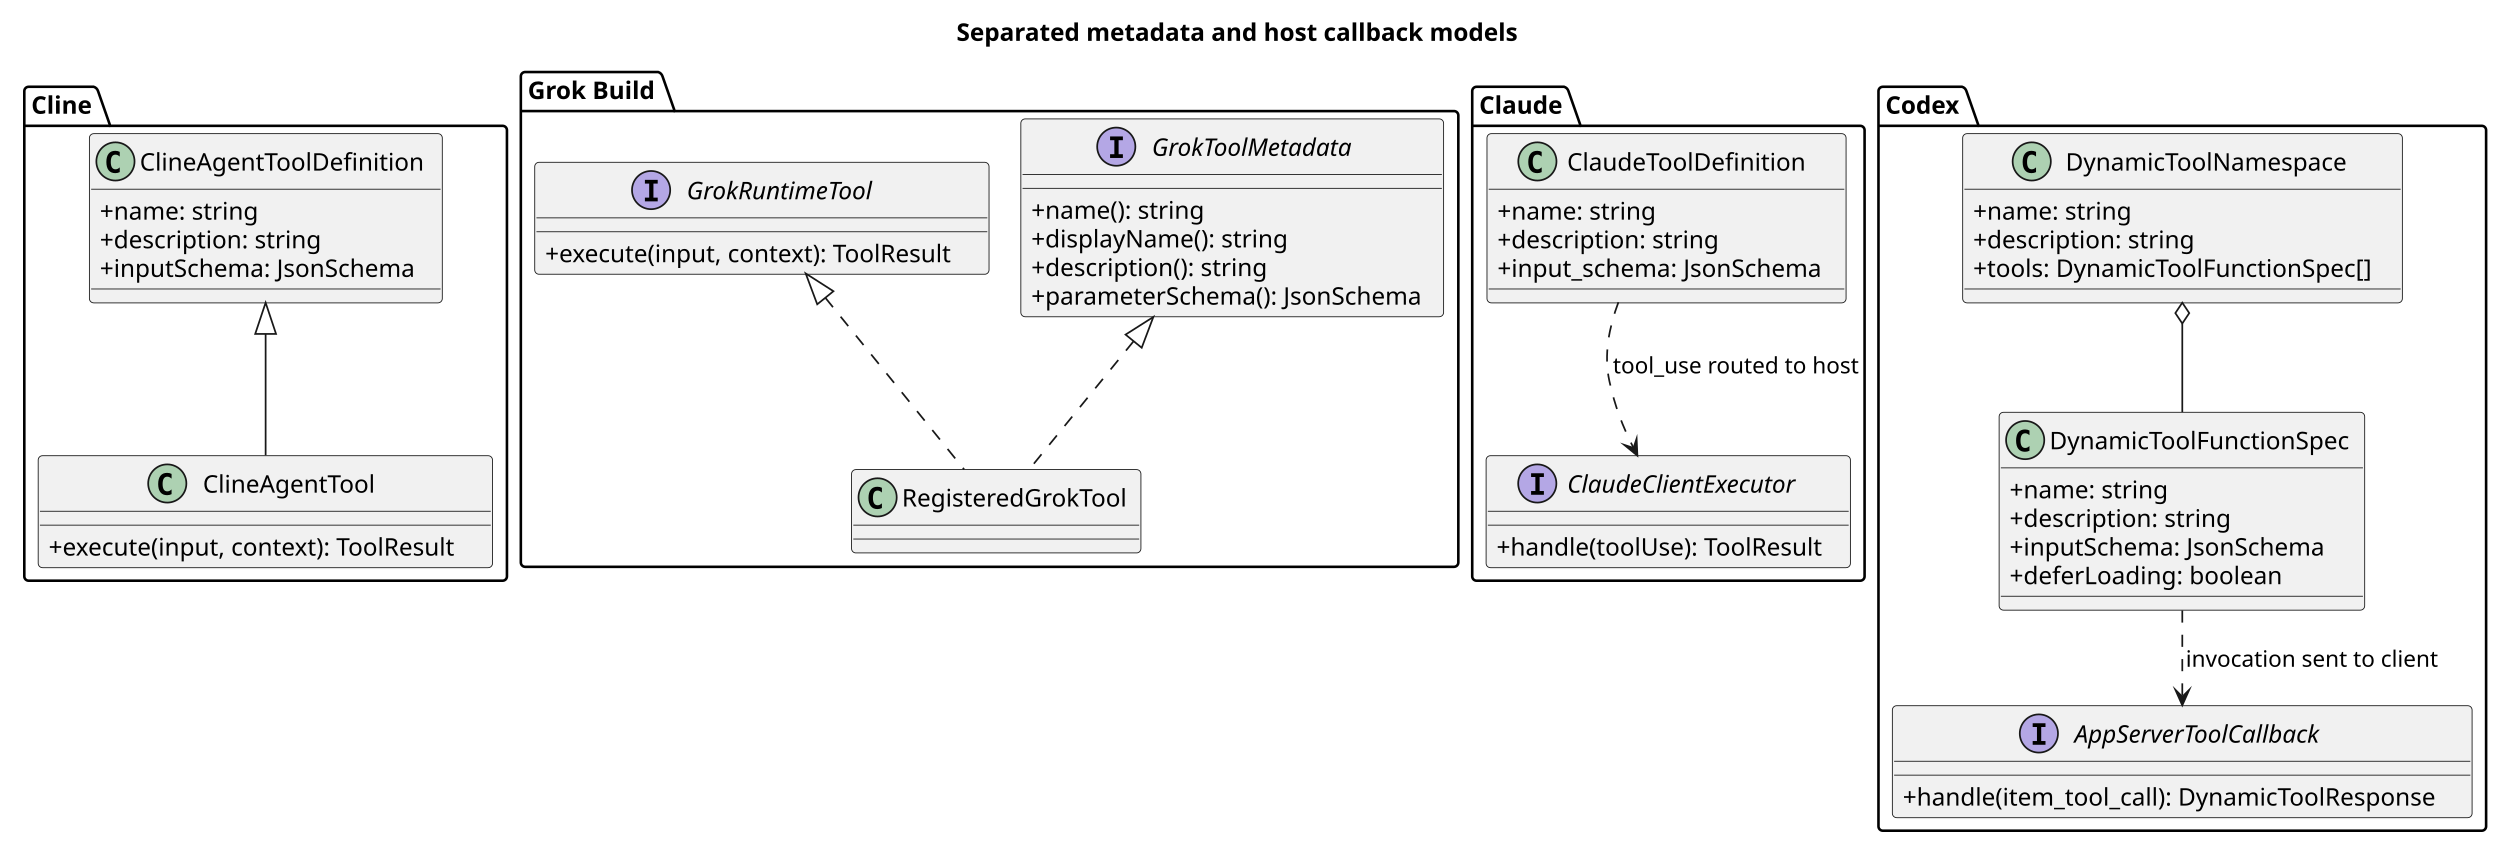
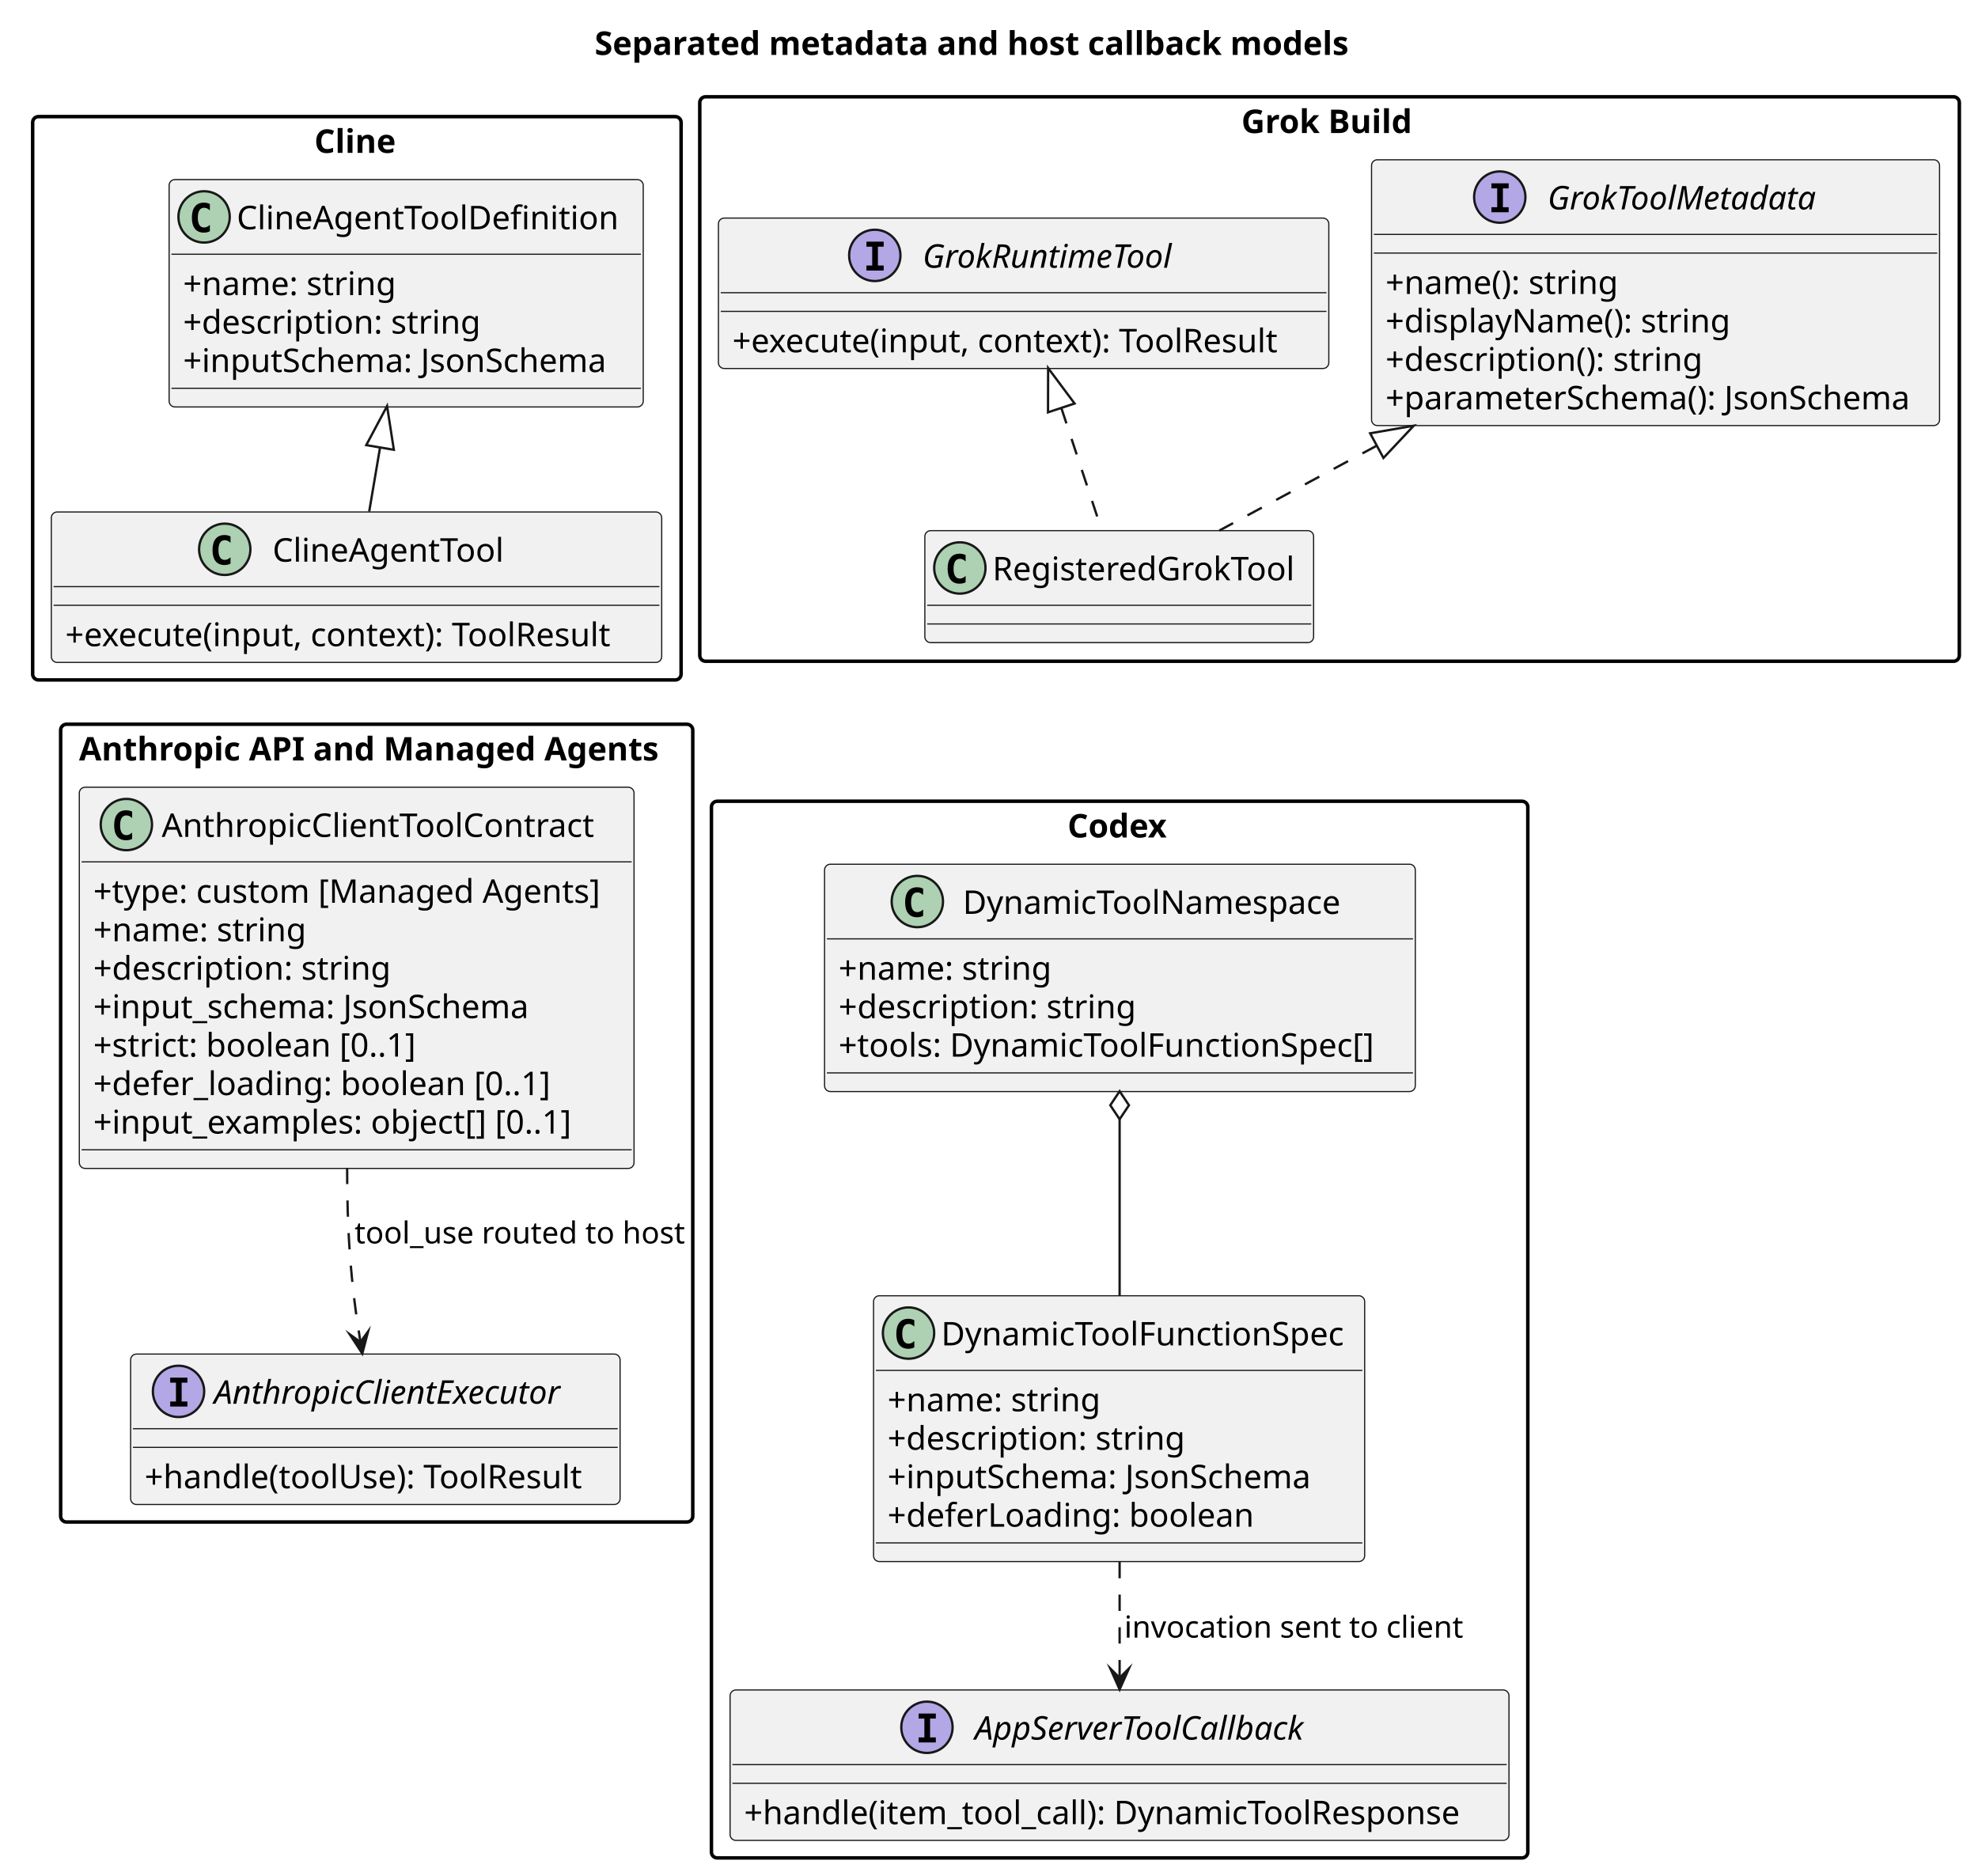
- <svg xmlns="http://www.w3.org/2000/svg" contentStyleType="text/css" data-diagram-type="CLASS" height="486px" preserveAspectRatio="none" style="width:1440px;height:486px;background:#FFFFFF;" version="1.1" viewBox="0 0 1440 486" width="1440px" zoomAndPan="magnify">
+ <svg xmlns="http://www.w3.org/2000/svg" contentStyleType="text/css" data-diagram-type="CLASS" height="804px" preserveAspectRatio="none" style="width:848px;height:804px;background:#FFFFFF;" version="1.1" viewBox="0 0 848 804" width="848px" zoomAndPan="magnify">
  <defs />
  <g>
-     <g class="title" data-source-line="255">
-       <text fill="#000000" font-family="sans-serif" font-size="14" font-weight="700" lengthAdjust="spacing" textLength="331.119" x="550.94" y="23.535">Separated metadata and host callback models</text>
+     <g class="title" data-source-line="266">
+       <text fill="#000000" font-family="sans-serif" font-size="14" font-weight="700" lengthAdjust="spacing" textLength="331.119" x="254.94" y="23.535">Separated metadata and host callback models</text>
    </g>
-     <g class="cluster" data-qualified-name="Cline" data-source-line="260" id="ent0001">
-       <path d="M16.5,49.988 L53.977,49.988 A3.75,3.75 0 0 1 56.477,52.488 L63.477,72.477 L289.5,72.477 A2.5,2.5 0 0 1 292,74.977 L292,331.988 A2.5,2.5 0 0 1 289.5,334.488 L16.5,334.488 A2.5,2.5 0 0 1 14,331.988 L14,52.488 A2.5,2.5 0 0 1 16.5,49.988" fill="none" style="stroke:#000000;stroke-width:1.5;" />
-       <line style="stroke:#000000;stroke-width:1.5;" x1="14" x2="63.477" y1="72.477" y2="72.477" />
-       <text fill="#000000" font-family="sans-serif" font-size="14" font-weight="700" lengthAdjust="spacing" textLength="36.477" x="18" y="65.523">Cline</text>
+     <g class="cluster" data-qualified-name="Cline" data-source-line="275" id="ent0001">
+       <rect fill="none" height="241.5" rx="2.5" ry="2.5" style="stroke:#000000;stroke-width:1.5;" width="278" x="14" y="49.988" />
+       <text fill="#000000" font-family="sans-serif" font-size="14" font-weight="700" lengthAdjust="spacing" textLength="36.477" x="134.762" y="65.523">Cline</text>
    </g>
-     <g class="cluster" data-qualified-name="Grok Build" data-source-line="272" id="ent0005">
-       <path d="M302.5,41.488 L379.112,41.488 A3.75,3.75 0 0 1 381.612,43.988 L388.612,63.977 L837.5,63.977 A2.5,2.5 0 0 1 840,66.477 L840,323.988 A2.5,2.5 0 0 1 837.5,326.488 L302.5,326.488 A2.5,2.5 0 0 1 300,323.988 L300,43.988 A2.5,2.5 0 0 1 302.5,41.488" fill="none" style="stroke:#000000;stroke-width:1.5;" />
-       <line style="stroke:#000000;stroke-width:1.5;" x1="300" x2="388.612" y1="63.977" y2="63.977" />
-       <text fill="#000000" font-family="sans-serif" font-size="14" font-weight="700" lengthAdjust="spacing" textLength="75.612" x="304" y="57.023">Grok Build</text>
+     <g class="cluster" data-qualified-name="Grok Build" data-source-line="287" id="ent0005">
+       <rect fill="none" height="242" rx="2.5" ry="2.5" style="stroke:#000000;stroke-width:1.5;" width="540" x="300" y="41.488" />
+       <text fill="#000000" font-family="sans-serif" font-size="14" font-weight="700" lengthAdjust="spacing" textLength="75.612" x="532.194" y="57.023">Grok Build</text>
    </g>
-     <g class="cluster" data-qualified-name="Claude" data-source-line="287" id="ent0011">
-       <path d="M850.5,49.988 L900.931,49.988 A3.75,3.75 0 0 1 903.431,52.488 L910.431,72.477 L1071.5,72.477 A2.5,2.5 0 0 1 1074,74.977 L1074,331.988 A2.5,2.5 0 0 1 1071.5,334.488 L850.5,334.488 A2.5,2.5 0 0 1 848,331.988 L848,52.488 A2.5,2.5 0 0 1 850.5,49.988" fill="none" style="stroke:#000000;stroke-width:1.5;" />
-       <line style="stroke:#000000;stroke-width:1.5;" x1="848" x2="910.431" y1="72.477" y2="72.477" />
-       <text fill="#000000" font-family="sans-serif" font-size="14" font-weight="700" lengthAdjust="spacing" textLength="49.431" x="852" y="65.523">Claude</text>
+     <g class="cluster" data-qualified-name="Anthropic API and Managed Agents" data-source-line="302" id="ent0011">
+       <rect fill="none" height="342" rx="2.5" ry="2.5" style="stroke:#000000;stroke-width:1.5;" width="271" x="26" y="310.488" />
+       <text fill="#000000" font-family="sans-serif" font-size="14" font-weight="700" lengthAdjust="spacing" textLength="255.261" x="33.87" y="326.023">Anthropic API and Managed Agents</text>
    </g>
-     <g class="cluster" data-qualified-name="Codex" data-source-line="299" id="ent0015">
-       <path d="M1084.5,49.988 L1130.166,49.988 A3.75,3.75 0 0 1 1132.666,52.488 L1139.666,72.477 L1429.5,72.477 A2.5,2.5 0 0 1 1432,74.977 L1432,475.988 A2.5,2.5 0 0 1 1429.5,478.488 L1084.5,478.488 A2.5,2.5 0 0 1 1082,475.988 L1082,52.488 A2.5,2.5 0 0 1 1084.5,49.988" fill="none" style="stroke:#000000;stroke-width:1.5;" />
-       <line style="stroke:#000000;stroke-width:1.5;" x1="1082" x2="1139.666" y1="72.477" y2="72.477" />
-       <text fill="#000000" font-family="sans-serif" font-size="14" font-weight="700" lengthAdjust="spacing" textLength="44.666" x="1086" y="65.523">Codex</text>
+     <g class="cluster" data-qualified-name="Codex" data-source-line="318" id="ent0015">
+       <rect fill="none" height="453" rx="2.5" ry="2.5" style="stroke:#000000;stroke-width:1.5;" width="350" x="305" y="343.488" />
+       <text fill="#000000" font-family="sans-serif" font-size="14" font-weight="700" lengthAdjust="spacing" textLength="44.666" x="457.667" y="359.023">Codex</text>
    </g>
-     <g class="entity" data-qualified-name="Cline.ClineAgentToolDefinition" data-source-line="261" id="ent0002">
-       <rect fill="#F1F1F1" height="97.465" rx="2.5" ry="2.5" style="stroke:#181818;stroke-width:0.5;" width="203.268" x="51.5" y="76.988" />
-       <ellipse cx="66.5" cy="92.988" fill="#ADD1B2" rx="11" ry="11" style="stroke:#181818;stroke-width:1;" />
-       <path d="M68.973,99.131 Q68.392,99.43 67.753,99.58 Q67.114,99.729 66.408,99.729 Q63.901,99.729 62.581,98.077 Q61.262,96.425 61.262,93.304 Q61.262,90.175 62.581,88.523 Q63.901,86.871 66.408,86.871 Q67.114,86.871 67.761,87.02 Q68.409,87.17 68.973,87.469 L68.973,90.191 Q68.342,89.61 67.749,89.341 Q67.155,89.071 66.524,89.071 Q65.18,89.071 64.495,90.138 Q63.81,91.204 63.81,93.304 Q63.81,95.396 64.495,96.463 Q65.18,97.529 66.524,97.529 Q67.155,97.529 67.749,97.26 Q68.342,96.99 68.973,96.409 Z " fill="#000000" />
-       <text fill="#000000" font-family="sans-serif" font-size="14" lengthAdjust="spacing" textLength="171.268" x="80.5" y="98.279">ClineAgentToolDefinition</text>
-       <line style="stroke:#181818;stroke-width:0.5;" x1="52.5" x2="253.768" y1="108.988" y2="108.988" />
-       <text fill="#000000" font-family="sans-serif" font-size="14" lengthAdjust="spacing" textLength="96.845" x="57.5" y="126.523">+name: string</text>
-       <text fill="#000000" font-family="sans-serif" font-size="14" lengthAdjust="spacing" textLength="135.632" x="57.5" y="143.012">+description: string</text>
-       <text fill="#000000" font-family="sans-serif" font-size="14" lengthAdjust="spacing" textLength="188.241" x="57.5" y="159.5">+inputSchema: JsonSchema</text>
-       <line style="stroke:#181818;stroke-width:0.5;" x1="52.5" x2="253.768" y1="166.453" y2="166.453" />
+     <g class="entity" data-qualified-name="Cline.ClineAgentToolDefinition" data-source-line="276" id="ent0002">
+       <rect fill="#F1F1F1" height="97.465" rx="2.5" ry="2.5" style="stroke:#181818;stroke-width:0.5;" width="203.268" x="72.5" y="76.988" />
+       <ellipse cx="87.5" cy="92.988" fill="#ADD1B2" rx="11" ry="11" style="stroke:#181818;stroke-width:1;" />
+       <path d="M89.973,99.131 Q89.392,99.43 88.753,99.58 Q88.114,99.729 87.408,99.729 Q84.901,99.729 83.582,98.077 Q82.262,96.425 82.262,93.304 Q82.262,90.175 83.582,88.523 Q84.901,86.871 87.408,86.871 Q88.114,86.871 88.761,87.02 Q89.409,87.17 89.973,87.469 L89.973,90.191 Q89.342,89.61 88.749,89.341 Q88.155,89.071 87.524,89.071 Q86.18,89.071 85.495,90.138 Q84.81,91.204 84.81,93.304 Q84.81,95.396 85.495,96.463 Q86.18,97.529 87.524,97.529 Q88.155,97.529 88.749,97.26 Q89.342,96.99 89.973,96.409 Z " fill="#000000" />
+       <text fill="#000000" font-family="sans-serif" font-size="14" lengthAdjust="spacing" textLength="171.268" x="101.5" y="98.279">ClineAgentToolDefinition</text>
+       <line style="stroke:#181818;stroke-width:0.5;" x1="73.5" x2="274.768" y1="108.988" y2="108.988" />
+       <text fill="#000000" font-family="sans-serif" font-size="14" lengthAdjust="spacing" textLength="96.845" x="78.5" y="126.523">+name: string</text>
+       <text fill="#000000" font-family="sans-serif" font-size="14" lengthAdjust="spacing" textLength="135.632" x="78.5" y="143.012">+description: string</text>
+       <text fill="#000000" font-family="sans-serif" font-size="14" lengthAdjust="spacing" textLength="188.241" x="78.5" y="159.5">+inputSchema: JsonSchema</text>
+       <line style="stroke:#181818;stroke-width:0.5;" x1="73.5" x2="274.768" y1="166.453" y2="166.453" />
    </g>
-     <g class="entity" data-qualified-name="Cline.ClineAgentTool" data-source-line="266" id="ent0003">
-       <rect fill="#F1F1F1" height="64.488" rx="2.5" ry="2.5" style="stroke:#181818;stroke-width:0.5;" width="261.683" x="22" y="262.488" />
-       <ellipse cx="96.351" cy="278.488" fill="#ADD1B2" rx="11" ry="11" style="stroke:#181818;stroke-width:1;" />
-       <path d="M98.824,284.631 Q98.243,284.93 97.604,285.08 Q96.965,285.229 96.259,285.229 Q93.752,285.229 92.433,283.577 Q91.113,281.925 91.113,278.804 Q91.113,275.675 92.433,274.023 Q93.752,272.371 96.259,272.371 Q96.965,272.371 97.612,272.521 Q98.26,272.67 98.824,272.969 L98.824,275.691 Q98.193,275.11 97.6,274.841 Q97.006,274.571 96.376,274.571 Q95.031,274.571 94.346,275.637 Q93.661,276.704 93.661,278.804 Q93.661,280.896 94.346,281.963 Q95.031,283.029 96.376,283.029 Q97.006,283.029 97.6,282.76 Q98.193,282.49 98.824,281.909 Z " fill="#000000" />
-       <text fill="#000000" font-family="sans-serif" font-size="14" lengthAdjust="spacing" textLength="104.481" x="116.851" y="283.779">ClineAgentTool</text>
-       <line style="stroke:#181818;stroke-width:0.5;" x1="23" x2="282.683" y1="294.488" y2="294.488" />
-       <line style="stroke:#181818;stroke-width:0.5;" x1="23" x2="282.683" y1="302.488" y2="302.488" />
-       <text fill="#000000" font-family="sans-serif" font-size="14" lengthAdjust="spacing" textLength="249.683" x="28" y="320.023">+execute(input, context): ToolResult</text>
+     <g class="entity" data-qualified-name="Cline.ClineAgentTool" data-source-line="281" id="ent0003">
+       <rect fill="#F1F1F1" height="64.488" rx="2.5" ry="2.5" style="stroke:#181818;stroke-width:0.5;" width="261.683" x="22" y="219.488" />
+       <ellipse cx="96.351" cy="235.488" fill="#ADD1B2" rx="11" ry="11" style="stroke:#181818;stroke-width:1;" />
+       <path d="M98.824,241.631 Q98.243,241.93 97.604,242.08 Q96.965,242.229 96.259,242.229 Q93.752,242.229 92.433,240.577 Q91.113,238.925 91.113,235.804 Q91.113,232.675 92.433,231.023 Q93.752,229.371 96.259,229.371 Q96.965,229.371 97.612,229.52 Q98.26,229.67 98.824,229.969 L98.824,232.691 Q98.193,232.11 97.6,231.841 Q97.006,231.571 96.376,231.571 Q95.031,231.571 94.346,232.637 Q93.661,233.704 93.661,235.804 Q93.661,237.896 94.346,238.963 Q95.031,240.029 96.376,240.029 Q97.006,240.029 97.6,239.76 Q98.193,239.49 98.824,238.909 Z " fill="#000000" />
+       <text fill="#000000" font-family="sans-serif" font-size="14" lengthAdjust="spacing" textLength="104.481" x="116.851" y="240.779">ClineAgentTool</text>
+       <line style="stroke:#181818;stroke-width:0.5;" x1="23" x2="282.683" y1="251.488" y2="251.488" />
+       <line style="stroke:#181818;stroke-width:0.5;" x1="23" x2="282.683" y1="259.488" y2="259.488" />
+       <text fill="#000000" font-family="sans-serif" font-size="14" lengthAdjust="spacing" textLength="249.683" x="28" y="277.023">+execute(input, context): ToolResult</text>
    </g>
-     <g class="entity" data-qualified-name="Grok Build.GrokToolMetadata" data-source-line="273" id="ent0006">
+     <g class="entity" data-qualified-name="Grok Build.GrokToolMetadata" data-source-line="288" id="ent0006">
      <rect fill="#F1F1F1" height="113.953" rx="2.5" ry="2.5" style="stroke:#181818;stroke-width:0.5;" width="243.513" x="588" y="68.488" />
      <ellipse cx="642.975" cy="84.488" fill="#B4A7E5" rx="11" ry="11" style="stroke:#181818;stroke-width:1;" />
      <path d="M639.402,80.753 L639.402,78.595 L646.782,78.595 L646.782,80.753 L644.316,80.753 L644.316,88.83 L646.782,88.83 L646.782,90.988 L639.402,90.988 L639.402,88.83 L641.868,88.83 L641.868,80.753 Z " fill="#000000" />
      <text fill="#000000" font-family="sans-serif" font-size="14" font-style="italic" lengthAdjust="spacing" textLength="125.064" x="663.475" y="89.779">GrokToolMetadata</text>
      <line style="stroke:#181818;stroke-width:0.5;" x1="589" x2="830.513" y1="100.488" y2="100.488" />
      <line style="stroke:#181818;stroke-width:0.5;" x1="589" x2="830.513" y1="108.488" y2="108.488" />
      <text fill="#000000" font-family="sans-serif" font-size="14" lengthAdjust="spacing" textLength="105.95" x="594" y="126.023">+name(): string</text>
      <text fill="#000000" font-family="sans-serif" font-size="14" lengthAdjust="spacing" textLength="155.504" x="594" y="142.512">+displayName(): string</text>
      <text fill="#000000" font-family="sans-serif" font-size="14" lengthAdjust="spacing" textLength="144.737" x="594" y="159">+description(): string</text>
      <text fill="#000000" font-family="sans-serif" font-size="14" lengthAdjust="spacing" textLength="231.513" x="594" y="175.488">+parameterSchema(): JsonSchema</text>
    </g>
-     <g class="entity" data-qualified-name="Grok Build.GrokRuntimeTool" data-source-line="279" id="ent0007">
+     <g class="entity" data-qualified-name="Grok Build.GrokRuntimeTool" data-source-line="294" id="ent0007">
      <rect fill="#F1F1F1" height="64.488" rx="2.5" ry="2.5" style="stroke:#181818;stroke-width:0.5;" width="261.683" x="308" y="93.488" />
      <ellipse cx="375.037" cy="109.488" fill="#B4A7E5" rx="11" ry="11" style="stroke:#181818;stroke-width:1;" />
      <path d="M371.464,105.753 L371.464,103.595 L378.844,103.595 L378.844,105.753 L376.378,105.753 L376.378,113.83 L378.844,113.83 L378.844,115.988 L371.464,115.988 L371.464,113.83 L373.93,113.83 L373.93,105.753 Z " fill="#000000" />
      <text fill="#000000" font-family="sans-serif" font-size="14" font-style="italic" lengthAdjust="spacing" textLength="119.109" x="395.537" y="114.779">GrokRuntimeTool</text>
      <line style="stroke:#181818;stroke-width:0.5;" x1="309" x2="568.683" y1="125.488" y2="125.488" />
      <line style="stroke:#181818;stroke-width:0.5;" x1="309" x2="568.683" y1="133.488" y2="133.488" />
      <text fill="#000000" font-family="sans-serif" font-size="14" lengthAdjust="spacing" textLength="249.683" x="314" y="151.023">+execute(input, context): ToolResult</text>
    </g>
-     <g class="entity" data-qualified-name="Grok Build.RegisteredGrokTool" data-source-line="282" id="ent0008">
-       <rect fill="#F1F1F1" height="48" rx="2.5" ry="2.5" style="stroke:#181818;stroke-width:0.5;" width="166.668" x="490.5" y="270.488" />
-       <ellipse cx="505.5" cy="286.488" fill="#ADD1B2" rx="11" ry="11" style="stroke:#181818;stroke-width:1;" />
-       <path d="M507.973,292.631 Q507.392,292.93 506.753,293.08 Q506.114,293.229 505.408,293.229 Q502.901,293.229 501.582,291.577 Q500.262,289.925 500.262,286.804 Q500.262,283.675 501.582,282.023 Q502.901,280.371 505.408,280.371 Q506.114,280.371 506.761,280.521 Q507.409,280.67 507.973,280.969 L507.973,283.691 Q507.342,283.11 506.749,282.841 Q506.155,282.571 505.524,282.571 Q504.18,282.571 503.495,283.637 Q502.81,284.704 502.81,286.804 Q502.81,288.896 503.495,289.963 Q504.18,291.029 505.524,291.029 Q506.155,291.029 506.749,290.76 Q507.342,290.49 507.973,289.909 Z " fill="#000000" />
-       <text fill="#000000" font-family="sans-serif" font-size="14" lengthAdjust="spacing" textLength="134.668" x="519.5" y="291.779">RegisteredGrokTool</text>
-       <line style="stroke:#181818;stroke-width:0.5;" x1="491.5" x2="656.168" y1="302.488" y2="302.488" />
-       <line style="stroke:#181818;stroke-width:0.5;" x1="491.5" x2="656.168" y1="310.488" y2="310.488" />
+     <g class="entity" data-qualified-name="Grok Build.RegisteredGrokTool" data-source-line="297" id="ent0008">
+       <rect fill="#F1F1F1" height="48" rx="2.5" ry="2.5" style="stroke:#181818;stroke-width:0.5;" width="166.668" x="396.5" y="227.488" />
+       <ellipse cx="411.5" cy="243.488" fill="#ADD1B2" rx="11" ry="11" style="stroke:#181818;stroke-width:1;" />
+       <path d="M413.973,249.631 Q413.392,249.93 412.753,250.08 Q412.114,250.229 411.408,250.229 Q408.901,250.229 407.582,248.577 Q406.262,246.925 406.262,243.804 Q406.262,240.675 407.582,239.023 Q408.901,237.371 411.408,237.371 Q412.114,237.371 412.761,237.52 Q413.409,237.67 413.973,237.969 L413.973,240.691 Q413.342,240.11 412.749,239.841 Q412.155,239.571 411.524,239.571 Q410.18,239.571 409.495,240.637 Q408.81,241.704 408.81,243.804 Q408.81,245.896 409.495,246.963 Q410.18,248.029 411.524,248.029 Q412.155,248.029 412.749,247.76 Q413.342,247.49 413.973,246.909 Z " fill="#000000" />
+       <text fill="#000000" font-family="sans-serif" font-size="14" lengthAdjust="spacing" textLength="134.668" x="425.5" y="248.779">RegisteredGrokTool</text>
+       <line style="stroke:#181818;stroke-width:0.5;" x1="397.5" x2="562.168" y1="259.488" y2="259.488" />
+       <line style="stroke:#181818;stroke-width:0.5;" x1="397.5" x2="562.168" y1="267.488" y2="267.488" />
    </g>
-     <g class="entity" data-qualified-name="Claude.ClaudeToolDefinition" data-source-line="288" id="ent0012">
-       <rect fill="#F1F1F1" height="97.465" rx="2.5" ry="2.5" style="stroke:#181818;stroke-width:0.5;" width="206.838" x="856.5" y="76.988" />
-       <ellipse cx="885.534" cy="92.988" fill="#ADD1B2" rx="11" ry="11" style="stroke:#181818;stroke-width:1;" />
-       <path d="M888.008,99.131 Q887.427,99.43 886.787,99.58 Q886.148,99.729 885.443,99.729 Q882.936,99.729 881.616,98.077 Q880.296,96.425 880.296,93.304 Q880.296,90.175 881.616,88.523 Q882.936,86.871 885.443,86.871 Q886.148,86.871 886.796,87.02 Q887.443,87.17 888.008,87.469 L888.008,90.191 Q887.377,89.61 886.783,89.341 Q886.19,89.071 885.559,89.071 Q884.214,89.071 883.529,90.138 Q882.844,91.204 882.844,93.304 Q882.844,95.396 883.529,96.463 Q884.214,97.529 885.559,97.529 Q886.19,97.529 886.783,97.26 Q887.377,96.99 888.008,96.409 Z " fill="#000000" />
-       <text fill="#000000" font-family="sans-serif" font-size="14" lengthAdjust="spacing" textLength="143.65" x="902.653" y="98.279">ClaudeToolDefinition</text>
-       <line style="stroke:#181818;stroke-width:0.5;" x1="857.5" x2="1062.338" y1="108.988" y2="108.988" />
-       <text fill="#000000" font-family="sans-serif" font-size="14" lengthAdjust="spacing" textLength="96.845" x="862.5" y="126.523">+name: string</text>
-       <text fill="#000000" font-family="sans-serif" font-size="14" lengthAdjust="spacing" textLength="135.632" x="862.5" y="143.012">+description: string</text>
-       <text fill="#000000" font-family="sans-serif" font-size="14" lengthAdjust="spacing" textLength="194.838" x="862.5" y="159.5">+input_schema: JsonSchema</text>
-       <line style="stroke:#181818;stroke-width:0.5;" x1="857.5" x2="1062.338" y1="166.453" y2="166.453" />
+     <g class="entity" data-qualified-name="Anthropic API and Managed Agents.AnthropicClientToolContract" data-source-line="303" id="ent0012">
+       <rect fill="#F1F1F1" height="163.418" rx="2.5" ry="2.5" style="stroke:#181818;stroke-width:0.5;" width="237.818" x="34" y="337.488" />
+       <ellipse cx="54.178" cy="353.488" fill="#ADD1B2" rx="11" ry="11" style="stroke:#181818;stroke-width:1;" />
+       <path d="M56.651,359.631 Q56.07,359.93 55.431,360.08 Q54.792,360.229 54.086,360.229 Q51.579,360.229 50.26,358.577 Q48.94,356.925 48.94,353.804 Q48.94,350.675 50.26,349.023 Q51.579,347.371 54.086,347.371 Q54.792,347.371 55.439,347.521 Q56.087,347.67 56.651,347.969 L56.651,350.691 Q56.02,350.11 55.427,349.841 Q54.833,349.571 54.203,349.571 Q52.858,349.571 52.173,350.637 Q51.488,351.704 51.488,353.804 Q51.488,355.896 52.173,356.963 Q52.858,358.029 54.203,358.029 Q54.833,358.029 55.427,357.76 Q56.02,357.49 56.651,356.909 Z " fill="#000000" />
+       <text fill="#000000" font-family="sans-serif" font-size="14" lengthAdjust="spacing" textLength="194.311" x="69.329" y="358.779">AnthropicClientToolContract</text>
+       <line style="stroke:#181818;stroke-width:0.5;" x1="35" x2="270.818" y1="369.488" y2="369.488" />
+       <text fill="#000000" font-family="sans-serif" font-size="14" lengthAdjust="spacing" textLength="225.818" x="40" y="387.023">+type: custom [Managed Agents]</text>
+       <text fill="#000000" font-family="sans-serif" font-size="14" lengthAdjust="spacing" textLength="96.845" x="40" y="403.512">+name: string</text>
+       <text fill="#000000" font-family="sans-serif" font-size="14" lengthAdjust="spacing" textLength="135.632" x="40" y="420">+description: string</text>
+       <text fill="#000000" font-family="sans-serif" font-size="14" lengthAdjust="spacing" textLength="194.838" x="40" y="436.488">+input_schema: JsonSchema</text>
+       <text fill="#000000" font-family="sans-serif" font-size="14" lengthAdjust="spacing" textLength="148.921" x="40" y="452.977">+strict: boolean [0..1]</text>
+       <text fill="#000000" font-family="sans-serif" font-size="14" lengthAdjust="spacing" textLength="207.307" x="40" y="469.465">+defer_loading: boolean [0..1]</text>
+       <text fill="#000000" font-family="sans-serif" font-size="14" lengthAdjust="spacing" textLength="218.524" x="40" y="485.953">+input_examples: object[] [0..1]</text>
+       <line style="stroke:#181818;stroke-width:0.5;" x1="35" x2="270.818" y1="492.906" y2="492.906" />
    </g>
-     <g class="entity" data-qualified-name="Claude.ClaudeClientExecutor" data-source-line="293" id="ent0013">
-       <rect fill="#F1F1F1" height="64.488" rx="2.5" ry="2.5" style="stroke:#181818;stroke-width:0.5;" width="209.839" x="856" y="262.488" />
-       <ellipse cx="885.477" cy="278.488" fill="#B4A7E5" rx="11" ry="11" style="stroke:#181818;stroke-width:1;" />
-       <path d="M881.905,274.753 L881.905,272.595 L889.284,272.595 L889.284,274.753 L886.819,274.753 L886.819,282.83 L889.284,282.83 L889.284,284.988 L881.905,284.988 L881.905,282.83 L884.37,282.83 L884.37,274.753 Z " fill="#000000" />
-       <text fill="#000000" font-family="sans-serif" font-size="14" font-style="italic" lengthAdjust="spacing" textLength="145.667" x="902.694" y="283.779">ClaudeClientExecutor</text>
-       <line style="stroke:#181818;stroke-width:0.5;" x1="857" x2="1064.839" y1="294.488" y2="294.488" />
-       <line style="stroke:#181818;stroke-width:0.5;" x1="857" x2="1064.839" y1="302.488" y2="302.488" />
-       <text fill="#000000" font-family="sans-serif" font-size="14" lengthAdjust="spacing" textLength="197.839" x="862" y="320.023">+handle(toolUse): ToolResult</text>
+     <g class="entity" data-qualified-name="Anthropic API and Managed Agents.AnthropicClientExecutor" data-source-line="312" id="ent0013">
+       <rect fill="#F1F1F1" height="64.488" rx="2.5" ry="2.5" style="stroke:#181818;stroke-width:0.5;" width="209.839" x="56" y="580.488" />
+       <ellipse cx="76.538" cy="596.488" fill="#B4A7E5" rx="11" ry="11" style="stroke:#181818;stroke-width:1;" />
+       <path d="M72.966,592.753 L72.966,590.595 L80.345,590.595 L80.345,592.753 L77.88,592.753 L77.88,600.83 L80.345,600.83 L80.345,602.988 L72.966,602.988 L72.966,600.83 L75.431,600.83 L75.431,592.753 Z " fill="#000000" />
+       <text fill="#000000" font-family="sans-serif" font-size="14" font-style="italic" lengthAdjust="spacing" textLength="165.532" x="91.769" y="601.779">AnthropicClientExecutor</text>
+       <line style="stroke:#181818;stroke-width:0.5;" x1="57" x2="264.839" y1="612.488" y2="612.488" />
+       <line style="stroke:#181818;stroke-width:0.5;" x1="57" x2="264.839" y1="620.488" y2="620.488" />
+       <text fill="#000000" font-family="sans-serif" font-size="14" lengthAdjust="spacing" textLength="197.839" x="62" y="638.023">+handle(toolUse): ToolResult</text>
    </g>
-     <g class="entity" data-qualified-name="Codex.DynamicToolFunctionSpec" data-source-line="300" id="ent0016">
-       <rect fill="#F1F1F1" height="113.953" rx="2.5" ry="2.5" style="stroke:#181818;stroke-width:0.5;" width="210.555" x="1151.5" y="237.488" />
-       <ellipse cx="1166.5" cy="253.488" fill="#ADD1B2" rx="11" ry="11" style="stroke:#181818;stroke-width:1;" />
-       <path d="M1168.973,259.631 Q1168.392,259.93 1167.753,260.08 Q1167.114,260.229 1166.408,260.229 Q1163.901,260.229 1162.582,258.577 Q1161.262,256.925 1161.262,253.804 Q1161.262,250.675 1162.582,249.023 Q1163.901,247.371 1166.408,247.371 Q1167.114,247.371 1167.761,247.52 Q1168.409,247.67 1168.973,247.969 L1168.973,250.691 Q1168.342,250.11 1167.749,249.841 Q1167.155,249.571 1166.524,249.571 Q1165.18,249.571 1164.495,250.637 Q1163.81,251.704 1163.81,253.804 Q1163.81,255.896 1164.495,256.963 Q1165.18,258.029 1166.524,258.029 Q1167.155,258.029 1167.749,257.76 Q1168.342,257.49 1168.973,256.909 Z " fill="#000000" />
-       <text fill="#000000" font-family="sans-serif" font-size="14" lengthAdjust="spacing" textLength="178.555" x="1180.5" y="258.779">DynamicToolFunctionSpec</text>
-       <line style="stroke:#181818;stroke-width:0.5;" x1="1152.5" x2="1361.055" y1="269.488" y2="269.488" />
-       <text fill="#000000" font-family="sans-serif" font-size="14" lengthAdjust="spacing" textLength="96.845" x="1157.5" y="287.023">+name: string</text>
-       <text fill="#000000" font-family="sans-serif" font-size="14" lengthAdjust="spacing" textLength="135.632" x="1157.5" y="303.512">+description: string</text>
-       <text fill="#000000" font-family="sans-serif" font-size="14" lengthAdjust="spacing" textLength="188.241" x="1157.5" y="320">+inputSchema: JsonSchema</text>
-       <text fill="#000000" font-family="sans-serif" font-size="14" lengthAdjust="spacing" textLength="163.625" x="1157.5" y="336.488">+deferLoading: boolean</text>
-       <line style="stroke:#181818;stroke-width:0.5;" x1="1152.5" x2="1361.055" y1="343.441" y2="343.441" />
+     <g class="entity" data-qualified-name="Codex.DynamicToolFunctionSpec" data-source-line="319" id="ent0016">
+       <rect fill="#F1F1F1" height="113.953" rx="2.5" ry="2.5" style="stroke:#181818;stroke-width:0.5;" width="210.555" x="374.5" y="555.488" />
+       <ellipse cx="389.5" cy="571.488" fill="#ADD1B2" rx="11" ry="11" style="stroke:#181818;stroke-width:1;" />
+       <path d="M391.973,577.631 Q391.392,577.93 390.753,578.08 Q390.114,578.229 389.408,578.229 Q386.901,578.229 385.582,576.577 Q384.262,574.925 384.262,571.804 Q384.262,568.675 385.582,567.023 Q386.901,565.371 389.408,565.371 Q390.114,565.371 390.761,565.52 Q391.409,565.67 391.973,565.969 L391.973,568.691 Q391.342,568.11 390.749,567.841 Q390.155,567.571 389.524,567.571 Q388.18,567.571 387.495,568.638 Q386.81,569.704 386.81,571.804 Q386.81,573.896 387.495,574.963 Q388.18,576.029 389.524,576.029 Q390.155,576.029 390.749,575.76 Q391.342,575.49 391.973,574.909 Z " fill="#000000" />
+       <text fill="#000000" font-family="sans-serif" font-size="14" lengthAdjust="spacing" textLength="178.555" x="403.5" y="576.779">DynamicToolFunctionSpec</text>
+       <line style="stroke:#181818;stroke-width:0.5;" x1="375.5" x2="584.055" y1="587.488" y2="587.488" />
+       <text fill="#000000" font-family="sans-serif" font-size="14" lengthAdjust="spacing" textLength="96.845" x="380.5" y="605.023">+name: string</text>
+       <text fill="#000000" font-family="sans-serif" font-size="14" lengthAdjust="spacing" textLength="135.632" x="380.5" y="621.512">+description: string</text>
+       <text fill="#000000" font-family="sans-serif" font-size="14" lengthAdjust="spacing" textLength="188.241" x="380.5" y="638">+inputSchema: JsonSchema</text>
+       <text fill="#000000" font-family="sans-serif" font-size="14" lengthAdjust="spacing" textLength="163.625" x="380.5" y="654.488">+deferLoading: boolean</text>
+       <line style="stroke:#181818;stroke-width:0.5;" x1="375.5" x2="584.055" y1="661.441" y2="661.441" />
    </g>
-     <g class="entity" data-qualified-name="Codex.DynamicToolNamespace" data-source-line="306" id="ent0017">
-       <rect fill="#F1F1F1" height="97.465" rx="2.5" ry="2.5" style="stroke:#181818;stroke-width:0.5;" width="253.268" x="1130.5" y="76.988" />
-       <ellipse cx="1170.279" cy="92.988" fill="#ADD1B2" rx="11" ry="11" style="stroke:#181818;stroke-width:1;" />
-       <path d="M1172.753,99.131 Q1172.171,99.43 1171.532,99.58 Q1170.893,99.729 1170.188,99.729 Q1167.681,99.729 1166.361,98.077 Q1165.041,96.425 1165.041,93.304 Q1165.041,90.175 1166.361,88.523 Q1167.681,86.871 1170.188,86.871 Q1170.893,86.871 1171.541,87.02 Q1172.188,87.17 1172.753,87.469 L1172.753,90.191 Q1172.122,89.61 1171.528,89.341 Q1170.935,89.071 1170.304,89.071 Q1168.959,89.071 1168.274,90.138 Q1167.59,91.204 1167.59,93.304 Q1167.59,95.396 1168.274,96.463 Q1168.959,97.529 1170.304,97.529 Q1170.935,97.529 1171.528,97.26 Q1172.122,96.99 1172.753,96.409 Z " fill="#000000" />
-       <text fill="#000000" font-family="sans-serif" font-size="14" lengthAdjust="spacing" textLength="166.202" x="1189.786" y="98.279">DynamicToolNamespace</text>
-       <line style="stroke:#181818;stroke-width:0.5;" x1="1131.5" x2="1382.768" y1="108.988" y2="108.988" />
-       <text fill="#000000" font-family="sans-serif" font-size="14" lengthAdjust="spacing" textLength="96.845" x="1136.5" y="126.523">+name: string</text>
-       <text fill="#000000" font-family="sans-serif" font-size="14" lengthAdjust="spacing" textLength="135.632" x="1136.5" y="143.012">+description: string</text>
-       <text fill="#000000" font-family="sans-serif" font-size="14" lengthAdjust="spacing" textLength="241.268" x="1136.5" y="159.5">+tools: DynamicToolFunctionSpec[]</text>
-       <line style="stroke:#181818;stroke-width:0.5;" x1="1131.5" x2="1382.768" y1="166.453" y2="166.453" />
+     <g class="entity" data-qualified-name="Codex.DynamicToolNamespace" data-source-line="325" id="ent0017">
+       <rect fill="#F1F1F1" height="97.465" rx="2.5" ry="2.5" style="stroke:#181818;stroke-width:0.5;" width="253.268" x="353.5" y="370.488" />
+       <ellipse cx="393.279" cy="386.488" fill="#ADD1B2" rx="11" ry="11" style="stroke:#181818;stroke-width:1;" />
+       <path d="M395.753,392.631 Q395.171,392.93 394.532,393.08 Q393.893,393.229 393.188,393.229 Q390.681,393.229 389.361,391.577 Q388.041,389.925 388.041,386.804 Q388.041,383.675 389.361,382.023 Q390.681,380.371 393.188,380.371 Q393.893,380.371 394.541,380.521 Q395.188,380.67 395.753,380.969 L395.753,383.691 Q395.122,383.11 394.528,382.841 Q393.935,382.571 393.304,382.571 Q391.959,382.571 391.274,383.637 Q390.589,384.704 390.589,386.804 Q390.589,388.896 391.274,389.963 Q391.959,391.029 393.304,391.029 Q393.935,391.029 394.528,390.76 Q395.122,390.49 395.753,389.909 Z " fill="#000000" />
+       <text fill="#000000" font-family="sans-serif" font-size="14" lengthAdjust="spacing" textLength="166.202" x="412.786" y="391.779">DynamicToolNamespace</text>
+       <line style="stroke:#181818;stroke-width:0.5;" x1="354.5" x2="605.768" y1="402.488" y2="402.488" />
+       <text fill="#000000" font-family="sans-serif" font-size="14" lengthAdjust="spacing" textLength="96.845" x="359.5" y="420.023">+name: string</text>
+       <text fill="#000000" font-family="sans-serif" font-size="14" lengthAdjust="spacing" textLength="135.632" x="359.5" y="436.512">+description: string</text>
+       <text fill="#000000" font-family="sans-serif" font-size="14" lengthAdjust="spacing" textLength="241.268" x="359.5" y="453">+tools: DynamicToolFunctionSpec[]</text>
+       <line style="stroke:#181818;stroke-width:0.5;" x1="354.5" x2="605.768" y1="459.953" y2="459.953" />
    </g>
-     <g class="entity" data-qualified-name="Codex.AppServerToolCallback" data-source-line="311" id="ent0018">
-       <rect fill="#F1F1F1" height="64.488" rx="2.5" ry="2.5" style="stroke:#181818;stroke-width:0.5;" width="333.925" x="1090" y="406.488" />
-       <ellipse cx="1174.397" cy="422.488" fill="#B4A7E5" rx="11" ry="11" style="stroke:#181818;stroke-width:1;" />
-       <path d="M1170.824,418.753 L1170.824,416.595 L1178.204,416.595 L1178.204,418.753 L1175.738,418.753 L1175.738,426.83 L1178.204,426.83 L1178.204,428.988 L1170.824,428.988 L1170.824,426.83 L1173.29,426.83 L1173.29,418.753 Z " fill="#000000" />
-       <text fill="#000000" font-family="sans-serif" font-size="14" font-style="italic" lengthAdjust="spacing" textLength="156.632" x="1194.897" y="427.779">AppServerToolCallback</text>
-       <line style="stroke:#181818;stroke-width:0.5;" x1="1091" x2="1422.925" y1="438.488" y2="438.488" />
-       <line style="stroke:#181818;stroke-width:0.5;" x1="1091" x2="1422.925" y1="446.488" y2="446.488" />
-       <text fill="#000000" font-family="sans-serif" font-size="14" lengthAdjust="spacing" textLength="321.925" x="1096" y="464.023">+handle(item_tool_call): DynamicToolResponse</text>
+     <g class="entity" data-qualified-name="Codex.AppServerToolCallback" data-source-line="330" id="ent0018">
+       <rect fill="#F1F1F1" height="64.488" rx="2.5" ry="2.5" style="stroke:#181818;stroke-width:0.5;" width="333.925" x="313" y="724.488" />
+       <ellipse cx="397.397" cy="740.488" fill="#B4A7E5" rx="11" ry="11" style="stroke:#181818;stroke-width:1;" />
+       <path d="M393.824,736.753 L393.824,734.595 L401.204,734.595 L401.204,736.753 L398.738,736.753 L398.738,744.83 L401.204,744.83 L401.204,746.988 L393.824,746.988 L393.824,744.83 L396.29,744.83 L396.29,736.753 Z " fill="#000000" />
+       <text fill="#000000" font-family="sans-serif" font-size="14" font-style="italic" lengthAdjust="spacing" textLength="156.632" x="417.897" y="745.779">AppServerToolCallback</text>
+       <line style="stroke:#181818;stroke-width:0.5;" x1="314" x2="645.925" y1="756.488" y2="756.488" />
+       <line style="stroke:#181818;stroke-width:0.5;" x1="314" x2="645.925" y1="764.488" y2="764.488" />
+       <text fill="#000000" font-family="sans-serif" font-size="14" lengthAdjust="spacing" textLength="321.925" x="319" y="782.023">+handle(item_tool_call): DynamicToolResponse</text>
    </g>
    <g class="link" data-entity-1="ent0002" data-entity-2="ent0003" data-link-type="extension" id="lnk4">
-       <polygon fill="none" points="153,174.344,147,192.344,159,192.344,153,174.344" style="stroke:#181818;stroke-width:1;stroke-linejoin:miter;stroke-miterlimit:10;" />
-       <path d="M153,192.344 C153,220.584 153,237.521 153,262.241" fill="none" style="stroke:#181818;stroke-width:1;" />
+       <polygon fill="none" points="165.941,174.075,157.02,190.821,168.851,192.824,165.941,174.075" style="stroke:#181818;stroke-width:1;stroke-linejoin:miter;stroke-miterlimit:10;" />
+       <path d="M162.935,191.823 C160.368,206.985 160.599,205.617 158.28,219.308" fill="none" style="stroke:#181818;stroke-width:1;" />
    </g>
    <g class="link" data-entity-1="ent0006" data-entity-2="ent0008" data-link-type="extension" id="lnk9">
-       <polygon fill="none" points="664.336,182.561,648.317,192.73,657.622,200.308,664.336,182.561" style="stroke:#181818;stroke-width:1;stroke-linejoin:miter;stroke-miterlimit:10;" />
-       <path d="M652.969,196.519 C628.585,226.462 611.255,247.741 592.859,270.331" fill="none" style="stroke:#181818;stroke-width:1;stroke-dasharray:7,7;" />
+       <polygon fill="none" points="606.103,182.502,587.411,185.763,593.106,196.326,606.103,182.502" style="stroke:#181818;stroke-width:1;stroke-linejoin:miter;stroke-miterlimit:10;" />
+       <path d="M590.259,191.044 C560.854,206.897 546.317,214.735 522.744,227.444" fill="none" style="stroke:#181818;stroke-width:1;stroke-dasharray:7,7;" />
    </g>
    <g class="link" data-entity-1="ent0007" data-entity-2="ent0008" data-link-type="extension" id="lnk10">
-       <polygon fill="none" points="464.076,157.508,470.726,175.279,480.058,167.735,464.076,157.508" style="stroke:#181818;stroke-width:1;stroke-linejoin:miter;stroke-miterlimit:10;" />
-       <path d="M475.392,171.506 C501.851,204.238 531.621,241.064 555.353,270.422" fill="none" style="stroke:#181818;stroke-width:1;stroke-dasharray:7,7;" />
+       <polygon fill="none" points="449.346,157.779,449.3,176.752,460.693,172.985,449.346,157.779" style="stroke:#181818;stroke-width:1;stroke-linejoin:miter;stroke-miterlimit:10;" />
+       <path d="M454.997,174.869 C462.161,196.536 465.888,207.808 472.375,227.428" fill="none" style="stroke:#181818;stroke-width:1;stroke-dasharray:7,7;" />
    </g>
    <g class="link" data-entity-1="ent0012" data-entity-2="ent0013" data-link-type="dependency" id="lnk14">
-       <polygon fill="#181818" points="943.139,262.484,942.689,252.645,940.902,258.012,935.535,256.225,943.139,262.484" style="stroke:#181818;stroke-width:1;stroke-linejoin:miter;stroke-miterlimit:10;" />
-       <path d="M932.212,174.087 C926.806,188.459 923.705,204.425 927,219.488 C930.233,234.267 934.466,245.148 940.902,258.012" fill="none" style="stroke:#181818;stroke-width:1;stroke-dasharray:7,7;" />
-       <text fill="#000000" font-family="sans-serif" font-size="13" lengthAdjust="spacing" textLength="147.418" x="929" y="215.057">tool_use routed to host</text>
+       <polygon fill="#181818" points="155.317,580.277,157.831,570.754,154.52,575.341,149.934,572.029,155.317,580.277" style="stroke:#181818;stroke-width:1;stroke-linejoin:miter;stroke-miterlimit:10;" />
+       <path d="M148.827,500.628 C148.799,512.984 149.12,525.583 150,537.488 C151.044,551.607 152.396,562.182 154.52,575.341" fill="none" style="stroke:#181818;stroke-width:1;stroke-dasharray:7,7;" />
+       <text fill="#000000" font-family="sans-serif" font-size="13" lengthAdjust="spacing" textLength="147.418" x="152" y="533.057">tool_use routed to host</text>
    </g>
    <g class="link" data-entity-1="ent0017" data-entity-2="ent0016" data-link-type="aggregation" id="lnk19">
-       <polygon fill="none" points="1257,174.344,1253,180.344,1257,186.344,1261,180.344,1257,174.344" style="stroke:#181818;stroke-width:1;stroke-linejoin:miter;stroke-miterlimit:10;" />
-       <path d="M1257,186.344 C1257,206.006 1257,216.914 1257,237.361" fill="none" style="stroke:#181818;stroke-width:1;" />
+       <polygon fill="none" points="480,467.818,476,473.818,480,479.818,484,473.818,480,467.818" style="stroke:#181818;stroke-width:1;stroke-linejoin:miter;stroke-miterlimit:10;" />
+       <path d="M480,479.818 C480,506.406 480,527.636 480,555.439" fill="none" style="stroke:#181818;stroke-width:1;" />
    </g>
    <g class="link" data-entity-1="ent0016" data-entity-2="ent0018" data-link-type="dependency" id="lnk20">
-       <polygon fill="#181818" points="1257,406.282,1261,397.282,1257,401.282,1253,397.282,1257,406.282" style="stroke:#181818;stroke-width:1;stroke-linejoin:miter;stroke-miterlimit:10;" />
-       <path d="M1257,351.61 C1257,370.216 1257,385.248 1257,401.282" fill="none" style="stroke:#181818;stroke-width:1;stroke-dasharray:7,7;" />
-       <text fill="#000000" font-family="sans-serif" font-size="13" lengthAdjust="spacing" textLength="151.385" x="1259" y="384.057">invocation sent to client</text>
+       <polygon fill="#181818" points="480,724.282,484,715.282,480,719.282,476,715.282,480,724.282" style="stroke:#181818;stroke-width:1;stroke-linejoin:miter;stroke-miterlimit:10;" />
+       <path d="M480,669.61 C480,688.216 480,703.248 480,719.282" fill="none" style="stroke:#181818;stroke-width:1;stroke-dasharray:7,7;" />
+       <text fill="#000000" font-family="sans-serif" font-size="13" lengthAdjust="spacing" textLength="151.385" x="482" y="702.057">invocation sent to client</text>
    </g>
  </g>
</svg>
